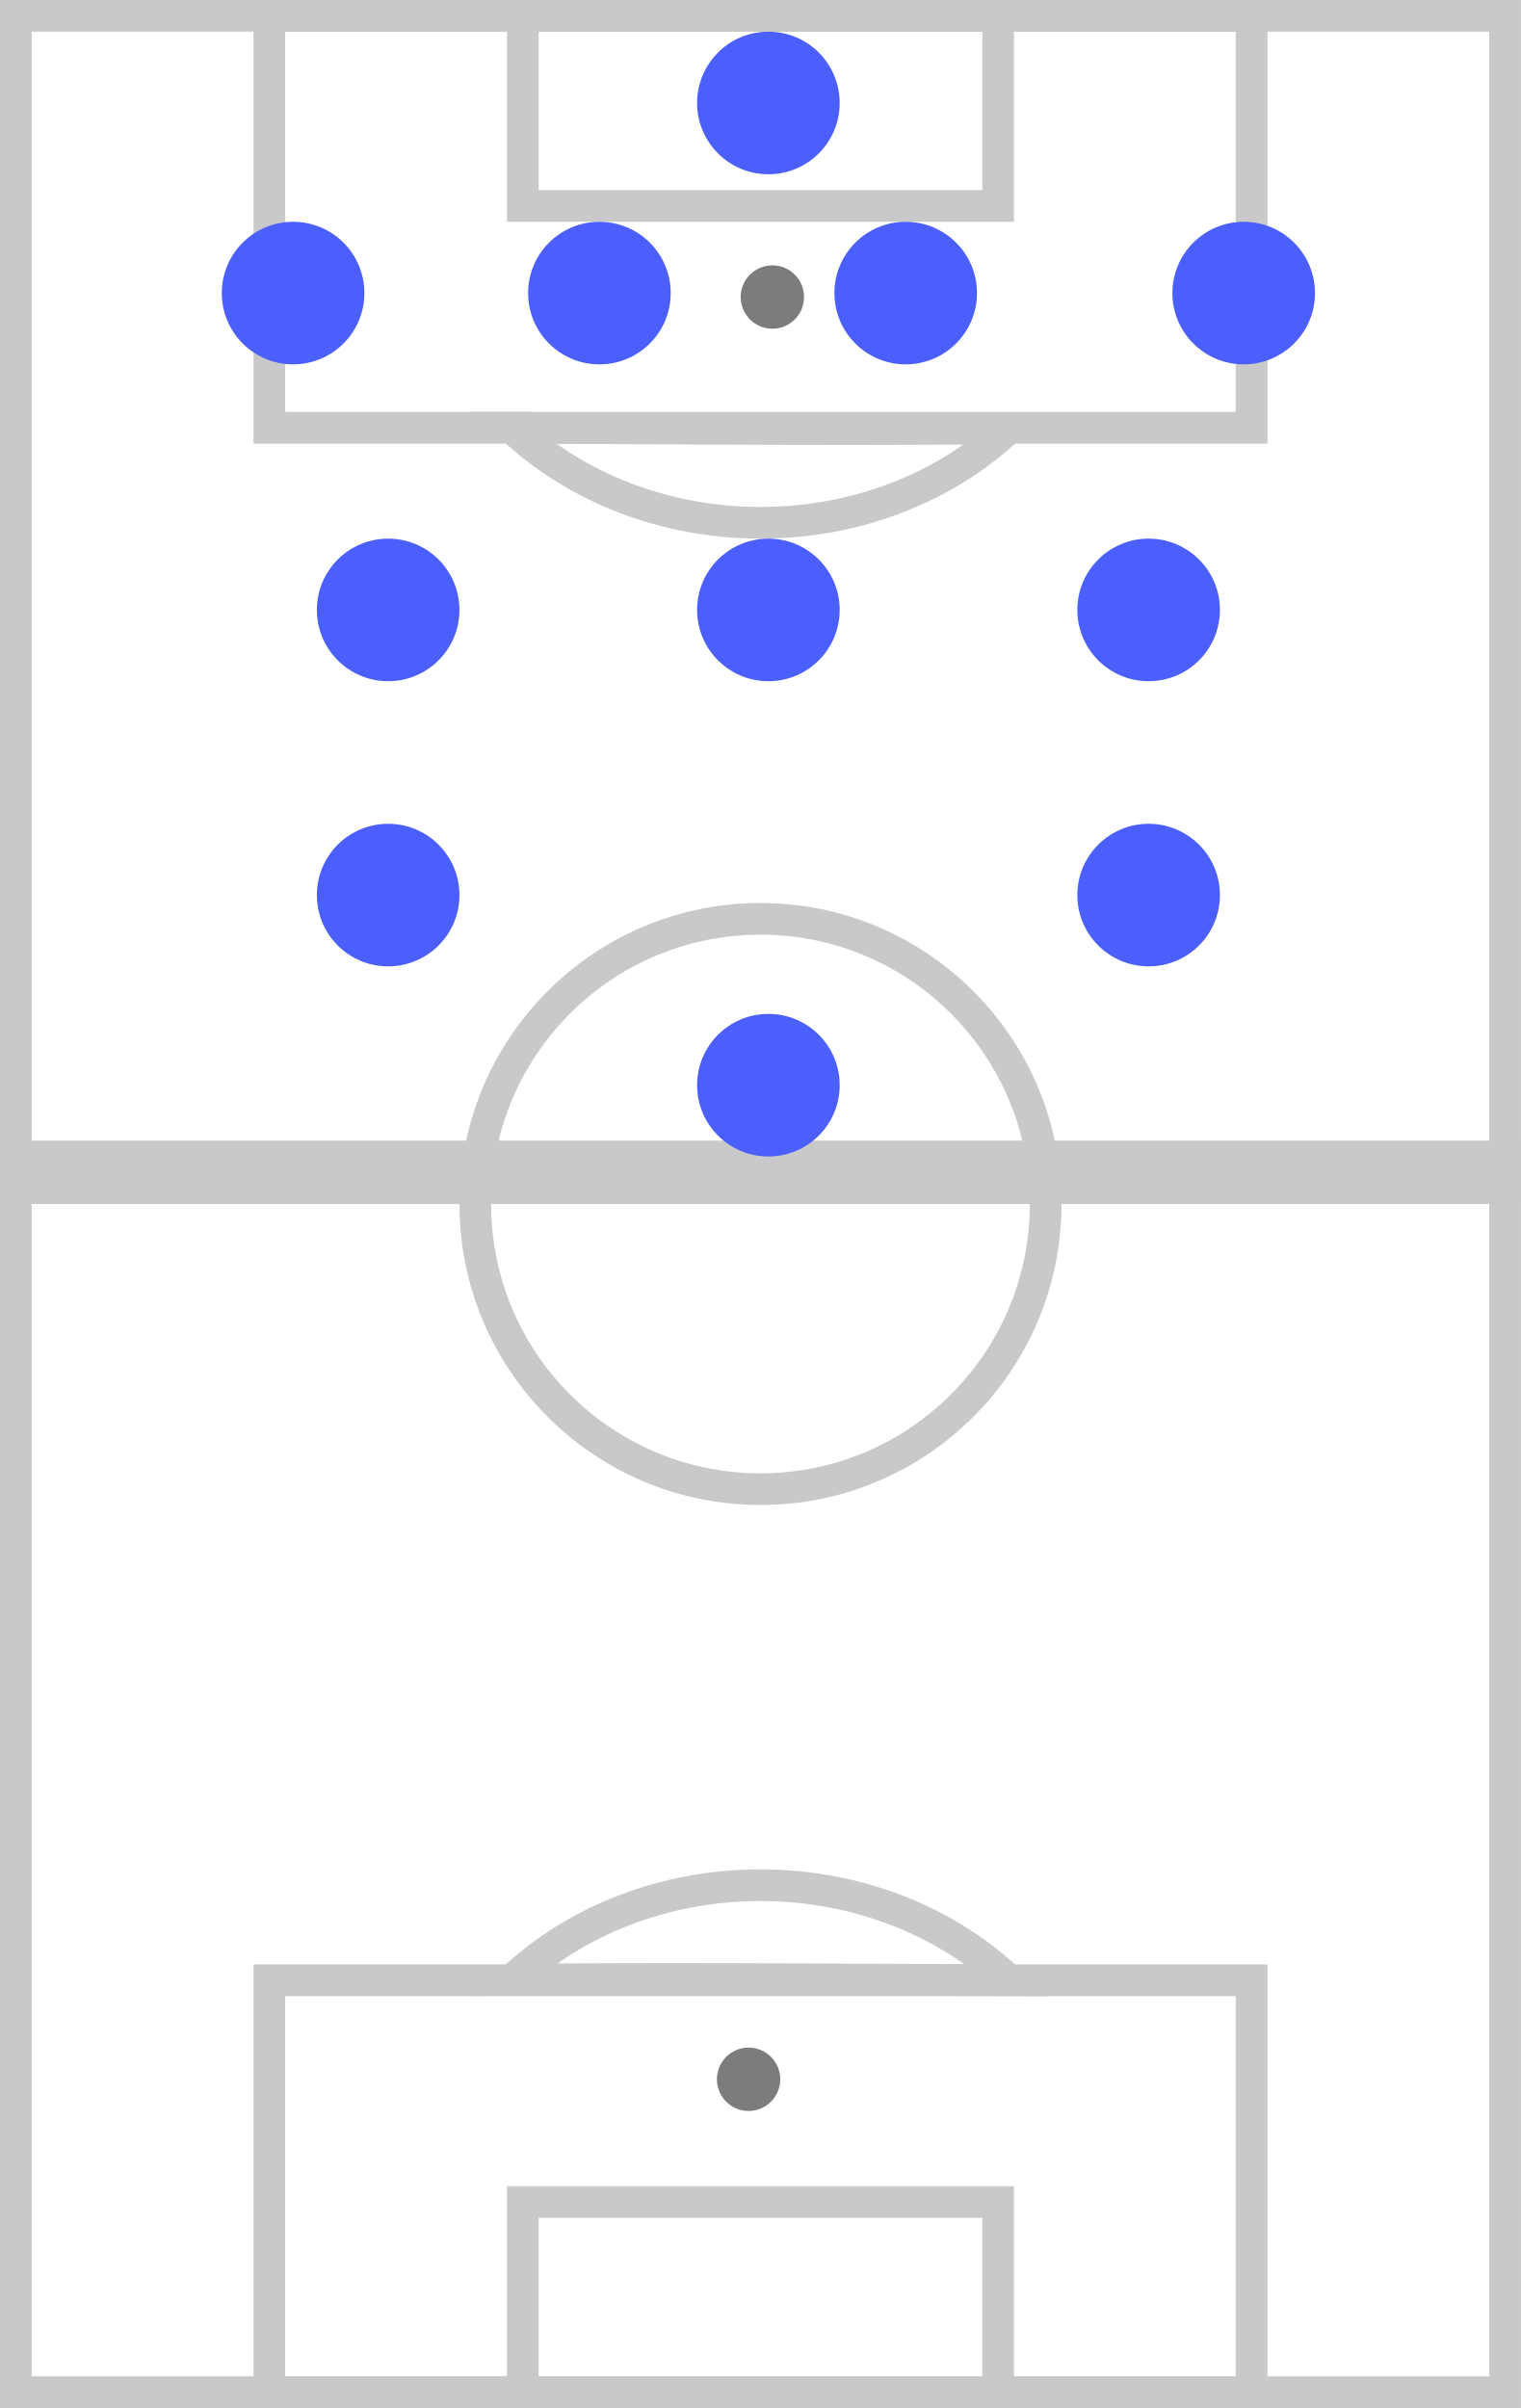
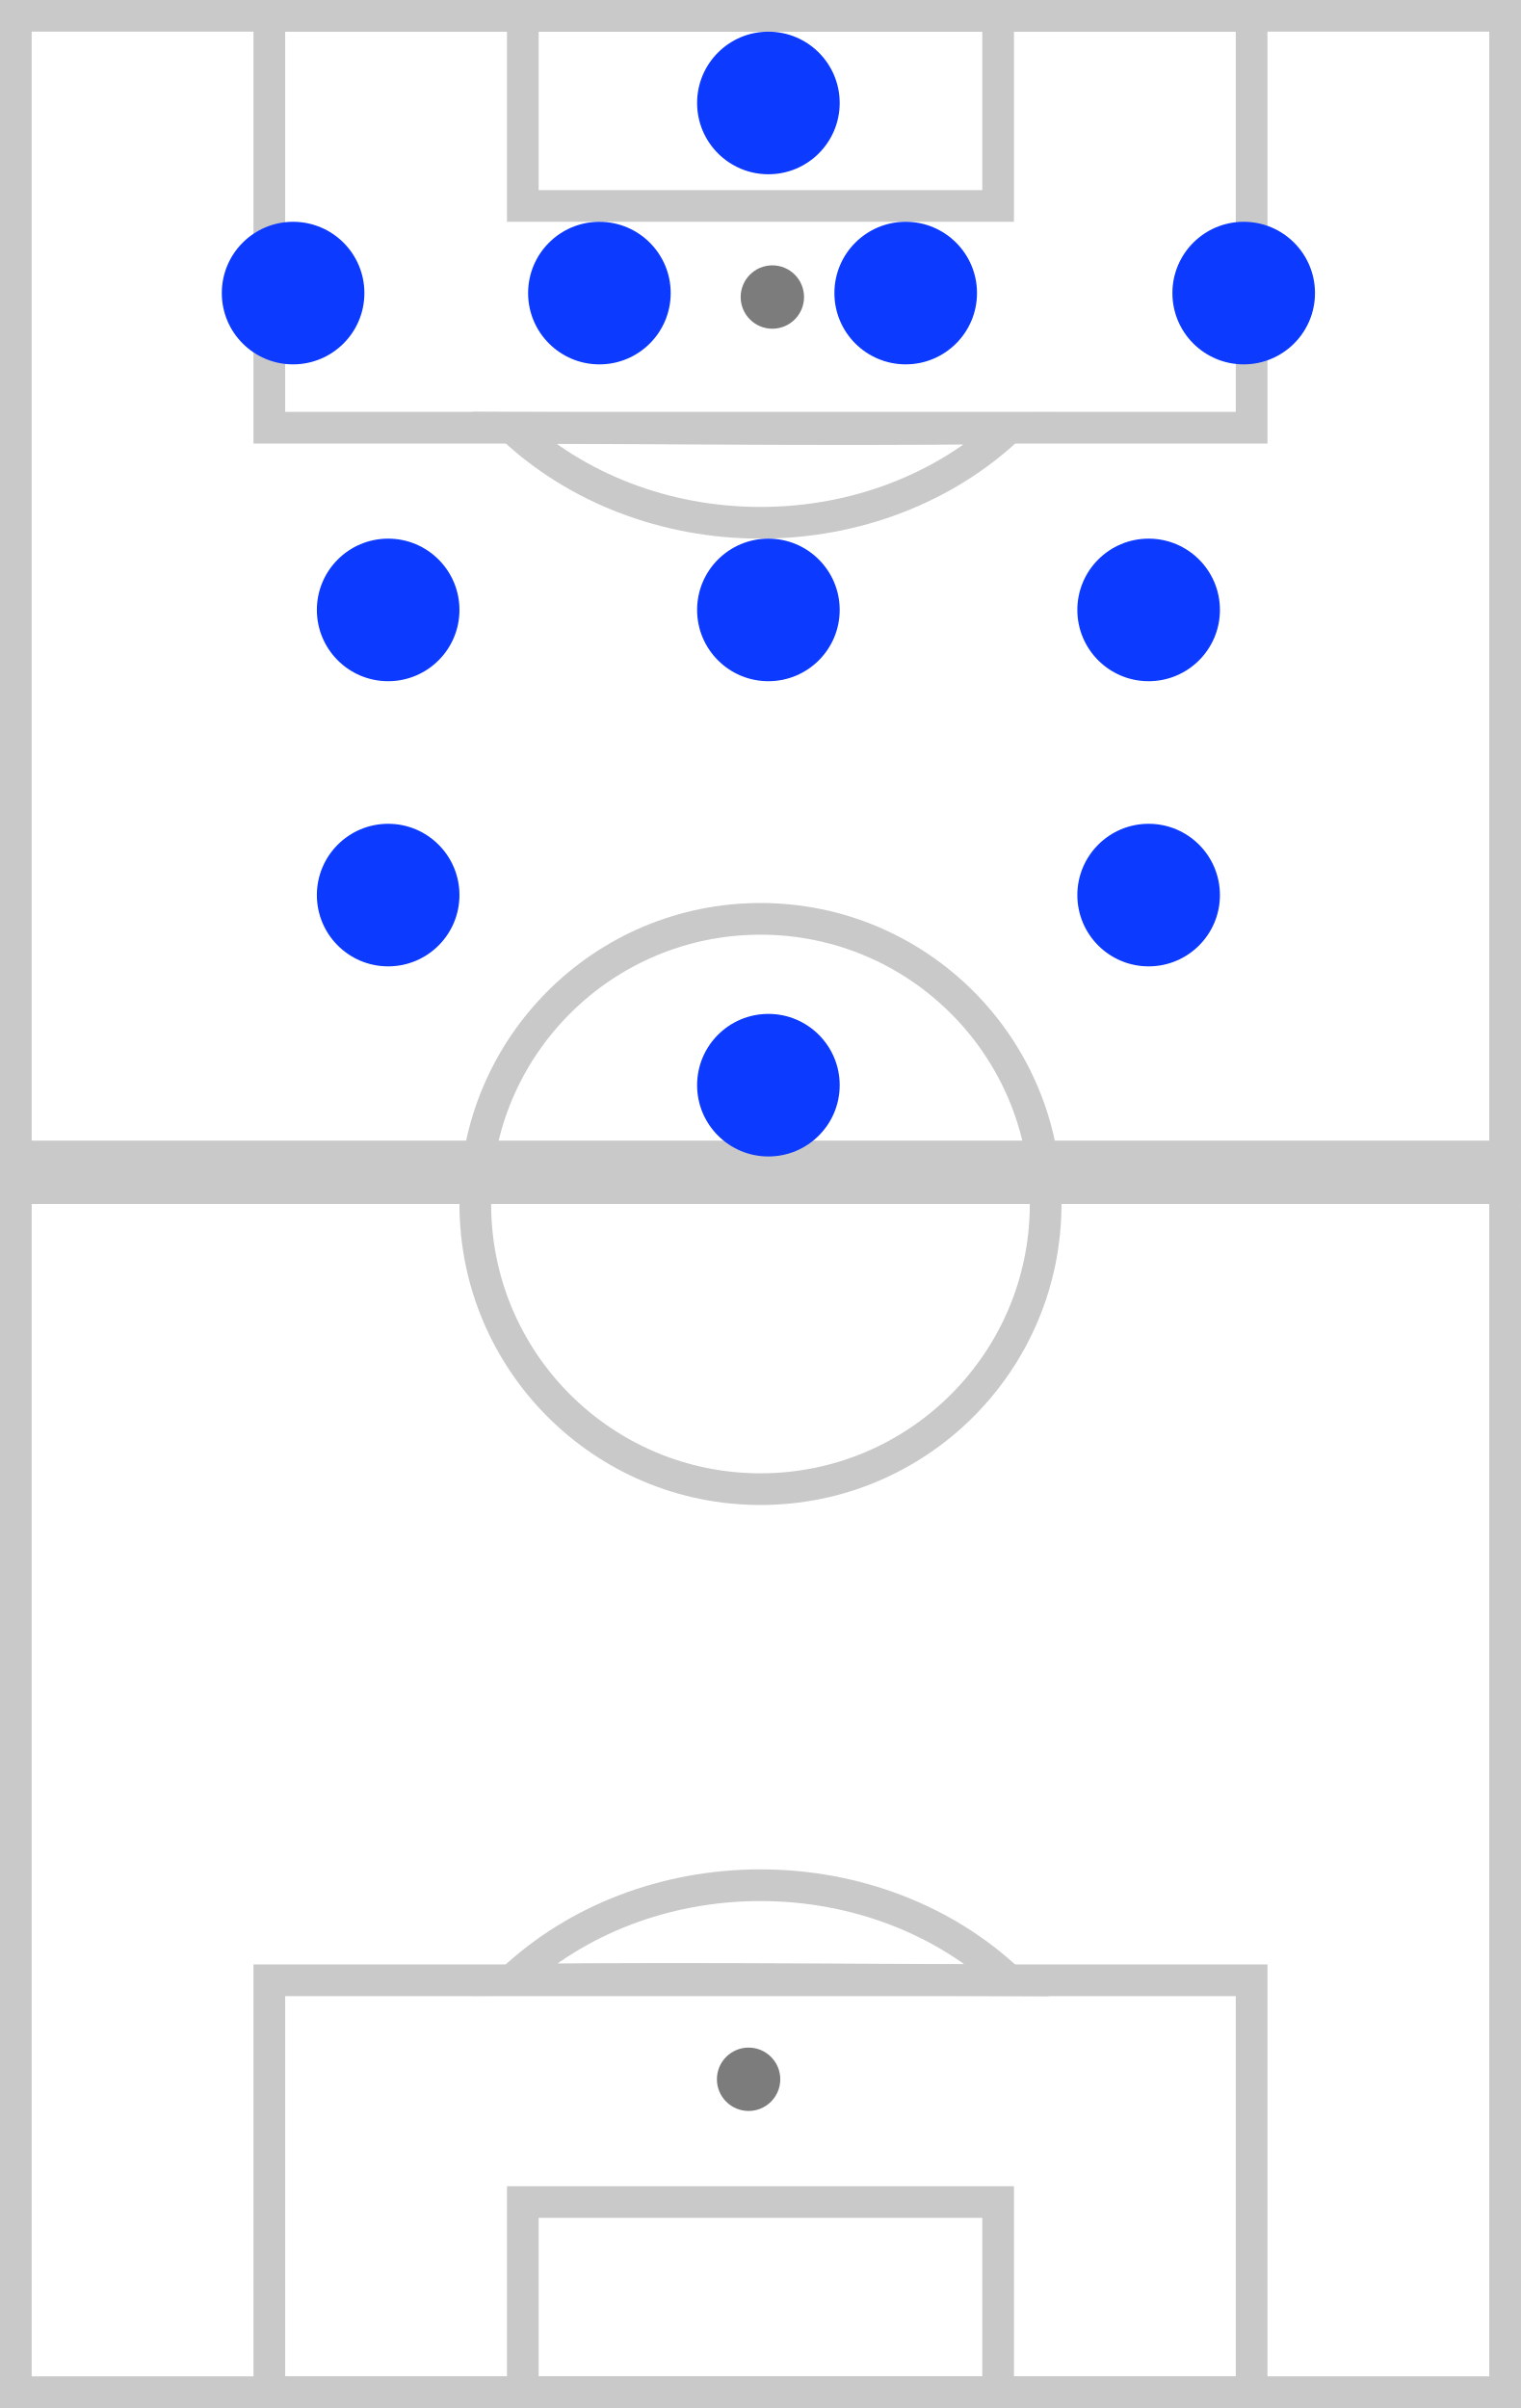
<svg xmlns="http://www.w3.org/2000/svg" width="48px" height="76px" viewBox="0 0 48 76" version="1.1">
  <g id="Card-Specifications" stroke="none" stroke-width="1" fill="none" fill-rule="evenodd">
    <g id="CARD-SPECS-–-Brackets-Desktop-(2-of-2)" transform="translate(-1547, -263)">
      <g id="Group-36" transform="translate(1547, 263)">
        <g id="Group-21-Copy-31" transform="translate(24, 38) rotate(-180) translate(-24, -38) ">
          <rect id="Rectangle" stroke="#C9C9C9" fill="#FFFFFF" x="0.5" y="0.5" width="47" height="75" />
          <rect id="Rectangle" stroke="#C9C9C9" fill="#D8D8D8" x="0.5" y="38.5" width="47" height="1" />
          <g id="Group-18" transform="translate(8, 0)">
            <path d="M23.823,13.519 C20.719,13.549 18.038,13.549 14.322,13.531 C13.852,13.528 13.451,13.526 12.575,13.521 C10.626,13.511 9.388,13.505 8.164,13.502 C10.17,15.391 12.98,16.5 16.003,16.5 C19.016,16.5 21.818,15.397 23.823,13.519 Z" id="Combined-Shape" stroke="#C9C9C9" />
            <rect id="Rectangle" stroke="#C9C9C9" x="0.5" y="0.5" width="31" height="13" />
            <rect id="Rectangle-Copy-99" stroke="#C9C9C9" x="8.5" y="0.5" width="15" height="6" />
            <circle id="Oval" fill="#7C7C7C" cx="16.375" cy="10.375" r="1" />
          </g>
          <g id="Group-18-Copy" transform="translate(24, 67.5) rotate(-180) translate(-24, -67.5) translate(8, 59)">
            <path d="M23.823,13.519 C20.719,13.549 18.038,13.549 14.322,13.531 C13.852,13.528 13.451,13.526 12.575,13.521 C10.626,13.511 9.388,13.505 8.164,13.502 C10.17,15.391 12.98,16.5 16.003,16.5 C19.016,16.5 21.818,15.397 23.823,13.519 Z" id="Combined-Shape" stroke="#C9C9C9" />
            <rect id="Rectangle" stroke="#C9C9C9" x="0.5" y="0.5" width="31" height="13" />
            <rect id="Rectangle-Copy-99" stroke="#C9C9C9" x="8.5" y="0.5" width="15" height="6" />
            <circle id="Oval" fill="#7C7C7C" cx="16.375" cy="9.375" r="1" />
          </g>
          <circle id="Oval" stroke="#C9C9C9" cx="24" cy="38" r="9" />
        </g>
-         <g id="Group-13-Copy-38" transform="translate(24.5, 19) rotate(-360) translate(-24.5, -19) translate(7, 1)" fill="#4B5FFC">
+         <g id="Group-13-Copy-38" transform="translate(24.5, 19) rotate(-360) translate(-24.5, -19) translate(7, 1)" fill="#0d3aff">
          <circle id="Oval-Copy-18" transform="translate(2.25, 8.25) rotate(-270) translate(-2.25, -8.25) " cx="2.25" cy="8.25" r="2.25" />
          <circle id="Oval-Copy-22" transform="translate(17.25, 18.25) rotate(-270) translate(-17.25, -18.25) " cx="17.25" cy="18.25" r="2.25" />
          <circle id="Oval-Copy-19" transform="translate(11.91667, 8.25) rotate(-270) translate(-11.91667, -8.25) " cx="11.917" cy="8.25" r="2.25" />
          <circle id="Oval-Copy-23" transform="translate(29.25, 18.25) rotate(-270) translate(-29.25, -18.25) " cx="29.25" cy="18.25" r="2.25" />
          <circle id="Oval-Copy-20" transform="translate(21.58333, 8.25) rotate(-270) translate(-21.58333, -8.25) " cx="21.583" cy="8.25" r="2.25" />
          <circle id="Oval-Copy-24" transform="translate(17.25, 33.25) rotate(-270) translate(-17.25, -33.25) " cx="17.25" cy="33.25" r="2.25" />
          <circle id="Oval-Copy-27" transform="translate(5.25, 18.25) rotate(-270) translate(-5.25, -18.25) " cx="5.25" cy="18.25" r="2.25" />
          <circle id="Oval-Copy-32" transform="translate(5.25, 27.25) rotate(-270) translate(-5.25, -27.25) " cx="5.25" cy="27.25" r="2.25" />
          <circle id="Oval-Copy-21" transform="translate(32.25, 8.25) rotate(-270) translate(-32.25, -8.25) " cx="32.25" cy="8.25" r="2.25" />
          <circle id="Oval-Copy-25" transform="translate(29.25, 27.25) rotate(-270) translate(-29.25, -27.25) " cx="29.25" cy="27.25" r="2.25" />
          <circle id="Oval-Copy-20" transform="translate(17.25, 2.25) rotate(-270) translate(-17.25, -2.25) " cx="17.25" cy="2.25" r="2.25" />
        </g>
      </g>
    </g>
  </g>
</svg>
